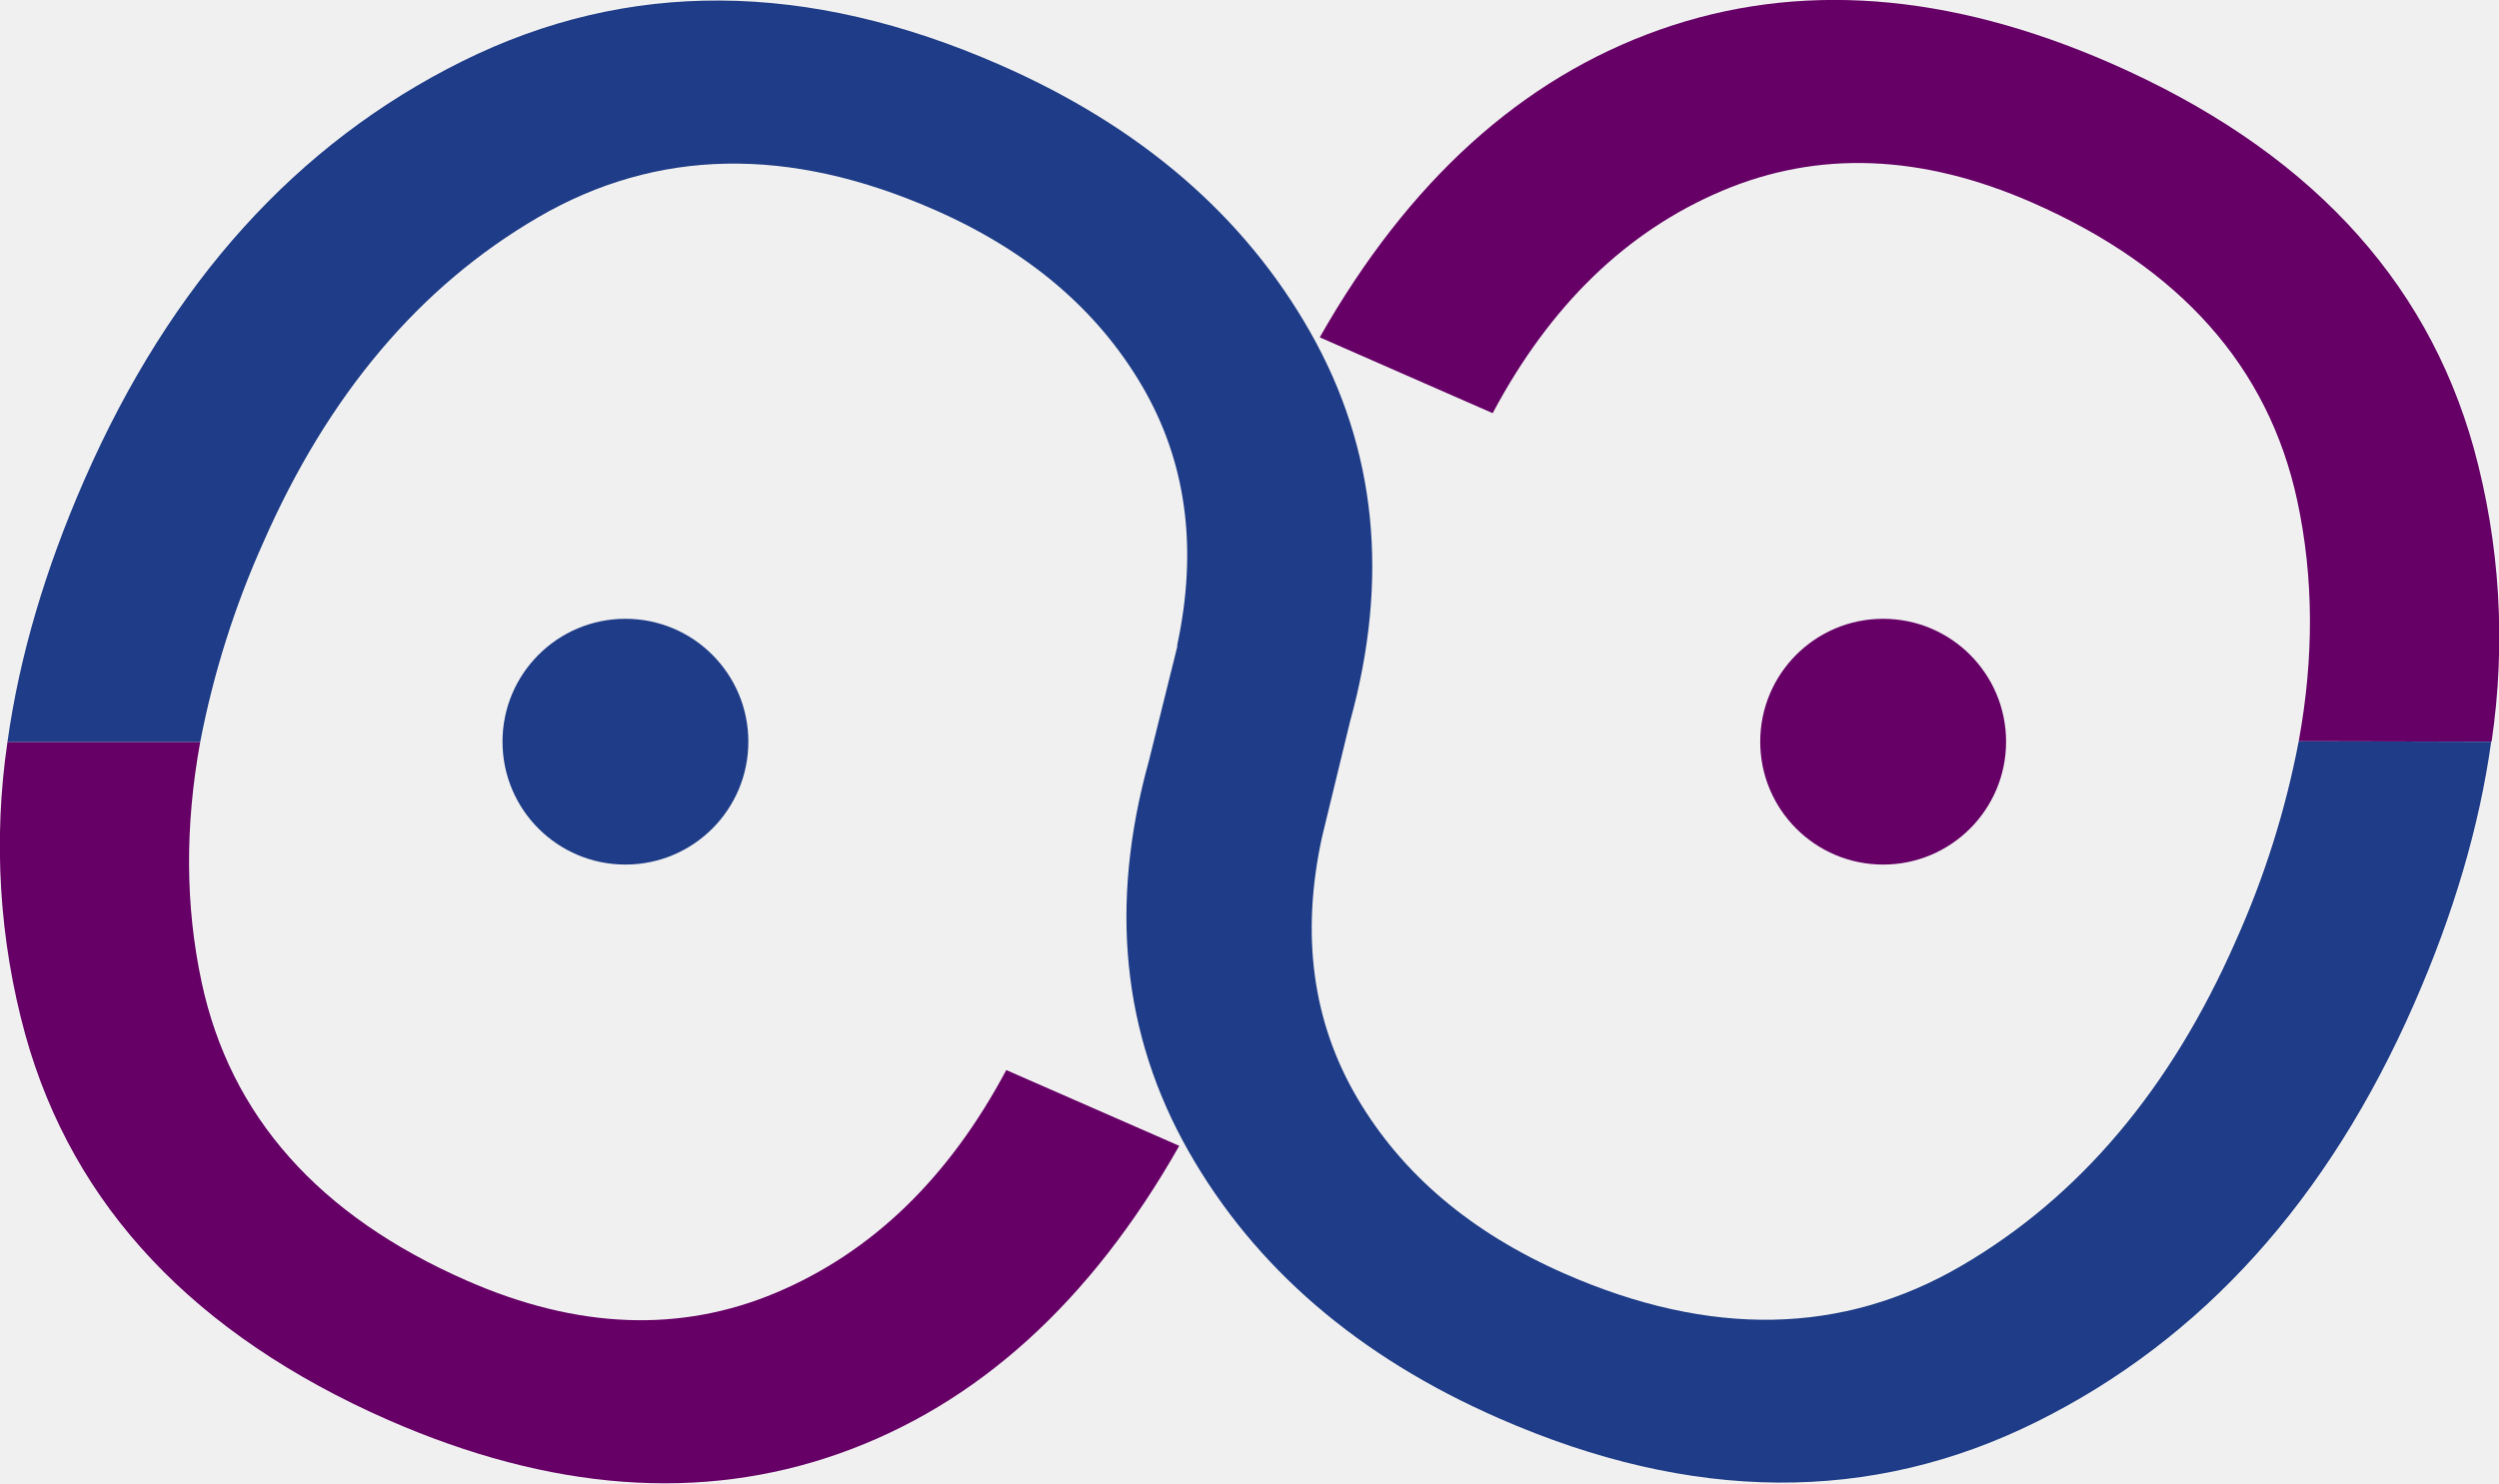
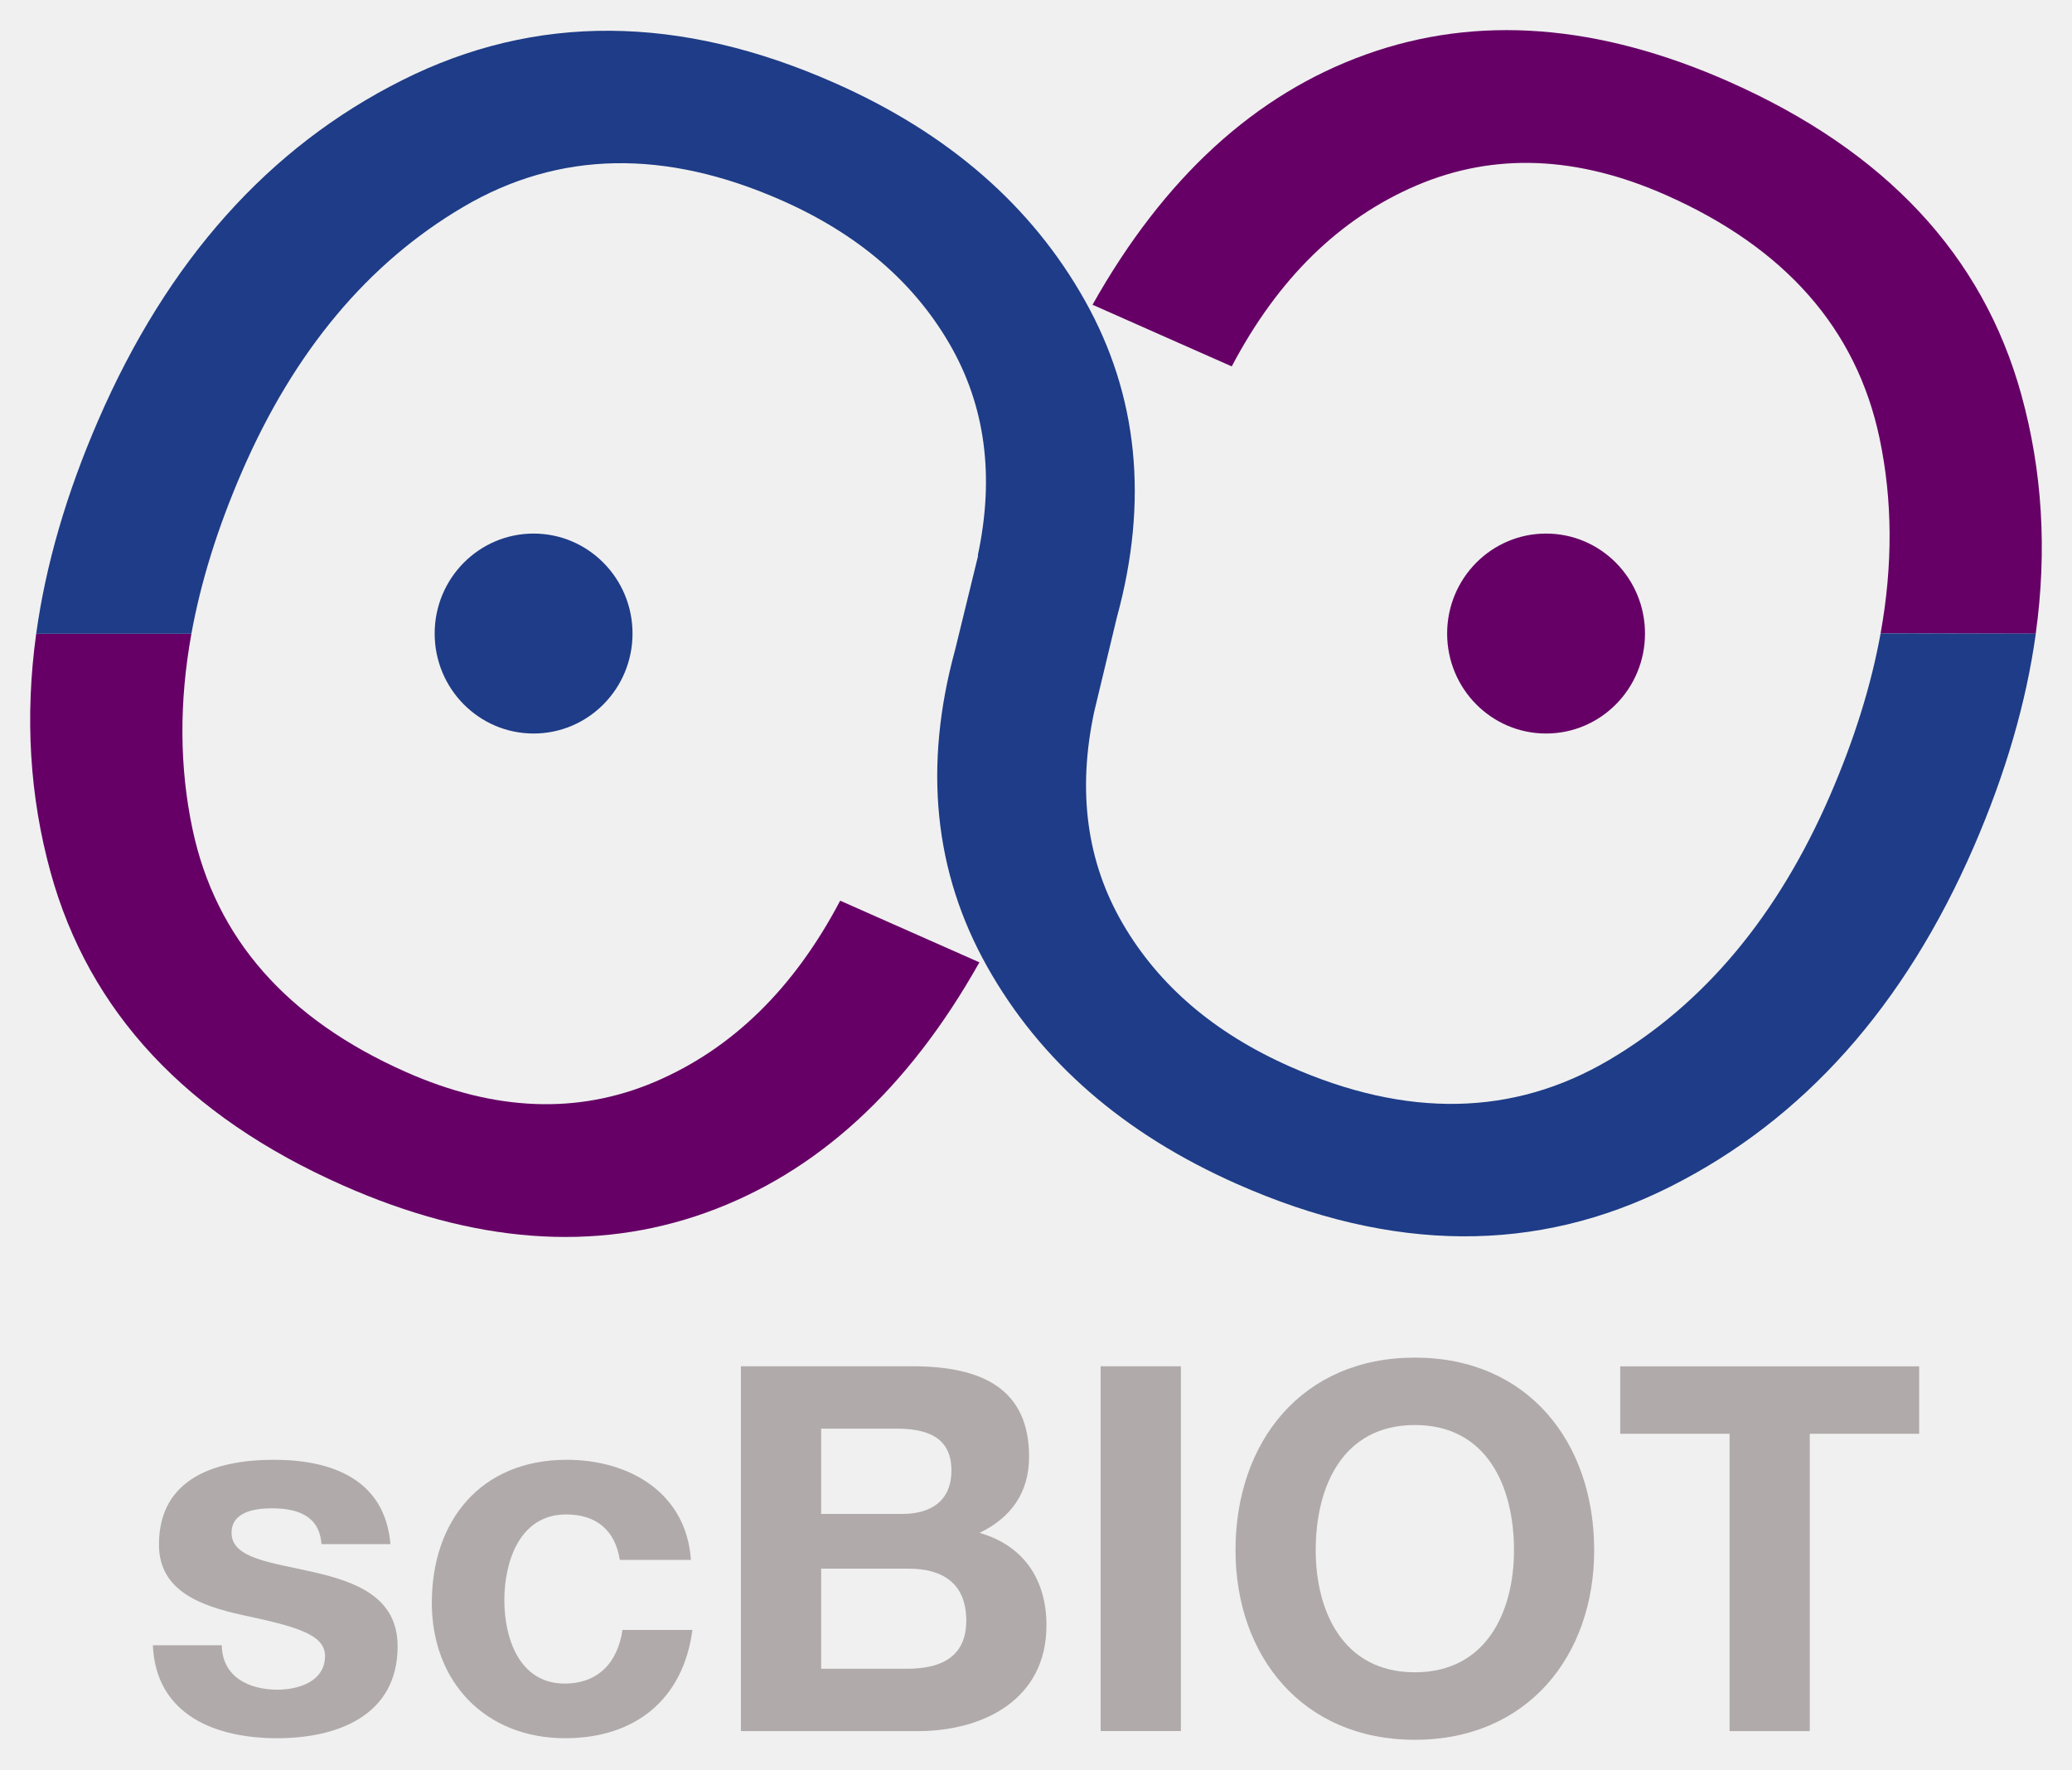
- <svg xmlns="http://www.w3.org/2000/svg" id="图层_1" data-name="图层 1" viewBox="0 0 521.67 309.73">
-   <defs>
-     <style>.cls-1{fill:#606;}.cls-2{fill:#1e3c87;}.cls-3{fill:#fff;stroke:#231815;stroke-miterlimit:10;}</style>
-   </defs>
-   <path class="cls-1" d="M76.85,394.14q-4.81,26.34.29,50.17,9,42,55.37,62.32,34.58,15.17,64.6,2.49t48-46.46l36.11,15.82q-27.81,49-71,64.26t-94.1-7Q55.33,509,40.36,455.37a149,149,0,0,1-3.75-61.23" transform="translate(-35.05 -239.22)" />
-   <path class="cls-1" d="M514.91,394q4.83-26.34-.29-50.16-9-42-55.37-62.33-34.58-15.15-64.6-2.49t-48,46.47l-18.92-8.29-17.18-7.54q27.81-49,71-64.25t94.1,7q60.81,26.66,75.79,80.34a148.94,148.94,0,0,1,3.73,61.33" transform="translate(-35.05 -239.22)" />
-   <circle class="cls-2" cx="130.56" cy="154.87" r="25.66" />
-   <circle class="cls-1" cx="393.11" cy="154.87" r="25.66" />
-   <path class="cls-3" d="M280.28,375.45" transform="translate(-35.05 -239.22)" />
-   <path class="cls-2" d="M316.37,391.54" transform="translate(-35.05 -239.22)" />
-   <path class="cls-2" d="M514.91,394a187.61,187.61,0,0,1-13.11,41.62Q481.48,482,444.39,503.59t-82.7,1.59q-29.26-12.82-43.29-36.65T311,414.1l5.87-24.2q12.4-44.85-8.3-81.33t-64.79-55.81q-60.43-26.49-112.27-.73T52.69,339.36Q40.3,367.64,36.61,394.14H76.85A188.83,188.83,0,0,1,90,352.52q20.33-46.36,57.42-67.94T230.07,283q29.27,12.83,43.29,36.64t7.4,54.44l.09,0-6,24.15q-12.42,44.85,8.29,81.34t64.8,55.8q60.42,26.49,112.26.73t78.82-87.32q12.38-28.23,16.07-54.68Z" transform="translate(-35.05 -239.22)" />
+ <svg xmlns="http://www.w3.org/2000/svg" version="1.1" id="图层_1" x="0px" y="0px" viewBox="0 0 291.97 249.45" style="enable-background:new 0 0 291.97 249.45;" xml:space="preserve">
+   <style type="text/css">
+ 	.st0{fill:#660066;}
+ 	.st1{fill:#1E3C87;}
+ 	.st2{fill:#FFFFFF;stroke:#231815;stroke-miterlimit:10;}
+ 	.st3{fill:#B0AAAA;}
+ </style>
+   <g>
+     <g>
+       <path class="st0" d="M26.97,89.32c-1.74,9.64-1.69,18.82,0.16,27.55c3.26,15.38,13.29,26.78,30.08,34.22    c12.53,5.55,24.23,6,35.1,1.37c10.87-4.64,19.57-13.14,26.08-25.52l19.62,8.69c-10.08,17.93-22.93,29.69-38.57,35.29    c-15.64,5.6-32.68,4.31-51.13-3.86c-22.03-9.76-35.76-24.46-41.18-44.11C4.17,112.21,3.49,101,5.1,89.32" />
+       <path class="st0" d="M265,89.26c1.74-9.64,1.69-18.82-0.16-27.55c-3.26-15.38-13.29-26.78-30.09-34.22    c-12.53-5.55-24.23-6-35.1-1.37c-10.87,4.64-19.57,13.14-26.08,25.52l-10.28-4.55l-9.34-4.14c10.08-17.93,22.93-29.69,38.57-35.29    c15.64-5.6,32.68-4.31,51.13,3.86c22.03,9.76,35.76,24.46,41.18,44.11c2.97,10.75,3.65,21.98,2.03,33.68" />
+       <ellipse class="st1" cx="75.19" cy="89.29" rx="13.94" ry="14.09" />
+       <ellipse class="st0" cx="217.86" cy="89.29" rx="13.94" ry="14.09" />
+       <path class="st2" d="M137.5,79.05" />
+       <path class="st1" d="M157.12,87.89" />
+       <path class="st1" d="M265,89.26c-1.33,7.35-3.71,14.97-7.13,22.86c-7.36,16.97-17.76,29.41-31.2,37.31    c-13.43,7.9-28.42,8.19-44.94,0.87c-10.6-4.7-18.44-11.4-23.52-20.12c-5.08-8.72-6.42-18.68-4.02-29.89l3.19-13.28    c4.49-16.42,2.99-31.3-4.51-44.66c-7.5-13.36-19.24-23.57-35.21-30.64c-21.89-9.7-42.23-9.83-61-0.4    C37.89,20.72,23.61,36.7,13.84,59.24C9.35,69.59,6.44,79.62,5.1,89.32l21.87,0c1.33-7.35,3.71-14.97,7.13-22.86    c7.36-16.97,17.76-29.41,31.2-37.31c13.43-7.9,28.42-8.19,44.94-0.87c10.6,4.7,18.44,11.4,23.52,20.12    c5.08,8.72,6.42,18.68,4.02,29.89l0.05,0.02l-3.24,13.26c-4.49,16.42-2.99,31.3,4.51,44.66c7.5,13.36,19.24,23.57,35.21,30.64    c21.89,9.7,42.23,9.83,61,0.4c18.78-9.43,33.05-25.41,42.83-47.95c4.48-10.33,7.39-20.34,8.73-30.02L265,89.26z" />
+     </g>
+     <g>
+       <path class="st3" d="M31.25,231.88c0.07,4.46,3.82,6.26,7.85,6.26c2.95,0,6.7-1.15,6.7-4.75c0-3.1-4.25-4.18-11.59-5.76    c-5.9-1.3-11.81-3.38-11.81-9.94c0-9.5,8.21-11.95,16.2-11.95c8.14,0,15.63,2.74,16.42,11.88h-9.72    c-0.29-3.96-3.31-5.04-6.98-5.04c-2.3,0-5.69,0.43-5.69,3.46c0,3.67,5.76,4.18,11.59,5.54c5.98,1.37,11.81,3.53,11.81,10.44    c0,9.79-8.5,12.96-16.99,12.96c-8.64,0-17.07-3.24-17.5-13.1H31.25z" />
+       <path class="st3" d="M87.34,219.85c-0.65-4.18-3.31-6.41-7.56-6.41c-6.55,0-8.71,6.62-8.71,12.1c0,5.33,2.09,11.74,8.5,11.74    c4.75,0,7.49-3.02,8.14-7.56h9.86c-1.3,9.86-8.14,15.26-17.93,15.26c-11.23,0-18.79-7.92-18.79-19.08    c0-11.59,6.91-20.16,19.01-20.16c8.78,0,16.85,4.61,17.5,14.11H87.34z" />
+       <path class="st3" d="M104.4,192.56h24.19c9.79,0,16.42,3.17,16.42,12.75c0,5.04-2.52,8.57-6.98,10.73    c6.26,1.8,9.43,6.63,9.43,13.03c0,10.44-8.86,14.91-18.15,14.91H104.4V192.56z M115.71,213.37h11.45c3.96,0,6.91-1.8,6.91-6.12    c0-4.9-3.74-5.9-7.78-5.9h-10.58V213.37z M115.71,235.19h12.1c4.46,0,8.35-1.44,8.35-6.77c0-5.26-3.31-7.34-8.14-7.34h-12.31    V235.19z" />
+       <path class="st3" d="M155.09,192.56h11.31v51.41h-11.31V192.56z" />
+       <path class="st3" d="M199.37,191.34c15.91,0,25.27,11.88,25.27,27.15c0,14.83-9.36,26.71-25.27,26.71    c-15.91,0-25.27-11.88-25.27-26.71C174.1,203.22,183.46,191.34,199.37,191.34z M199.37,235.69c10.15,0,13.97-8.64,13.97-17.21    c0-9-3.82-17.64-13.97-17.64c-10.15,0-13.97,8.64-13.97,17.64C185.4,227.05,189.22,235.69,199.37,235.69z" />
+       <path class="st3" d="M243.72,202.07h-15.41v-9.5h42.12v9.5h-15.41v41.91h-11.3V202.07z" />
+     </g>
+   </g>
</svg>
